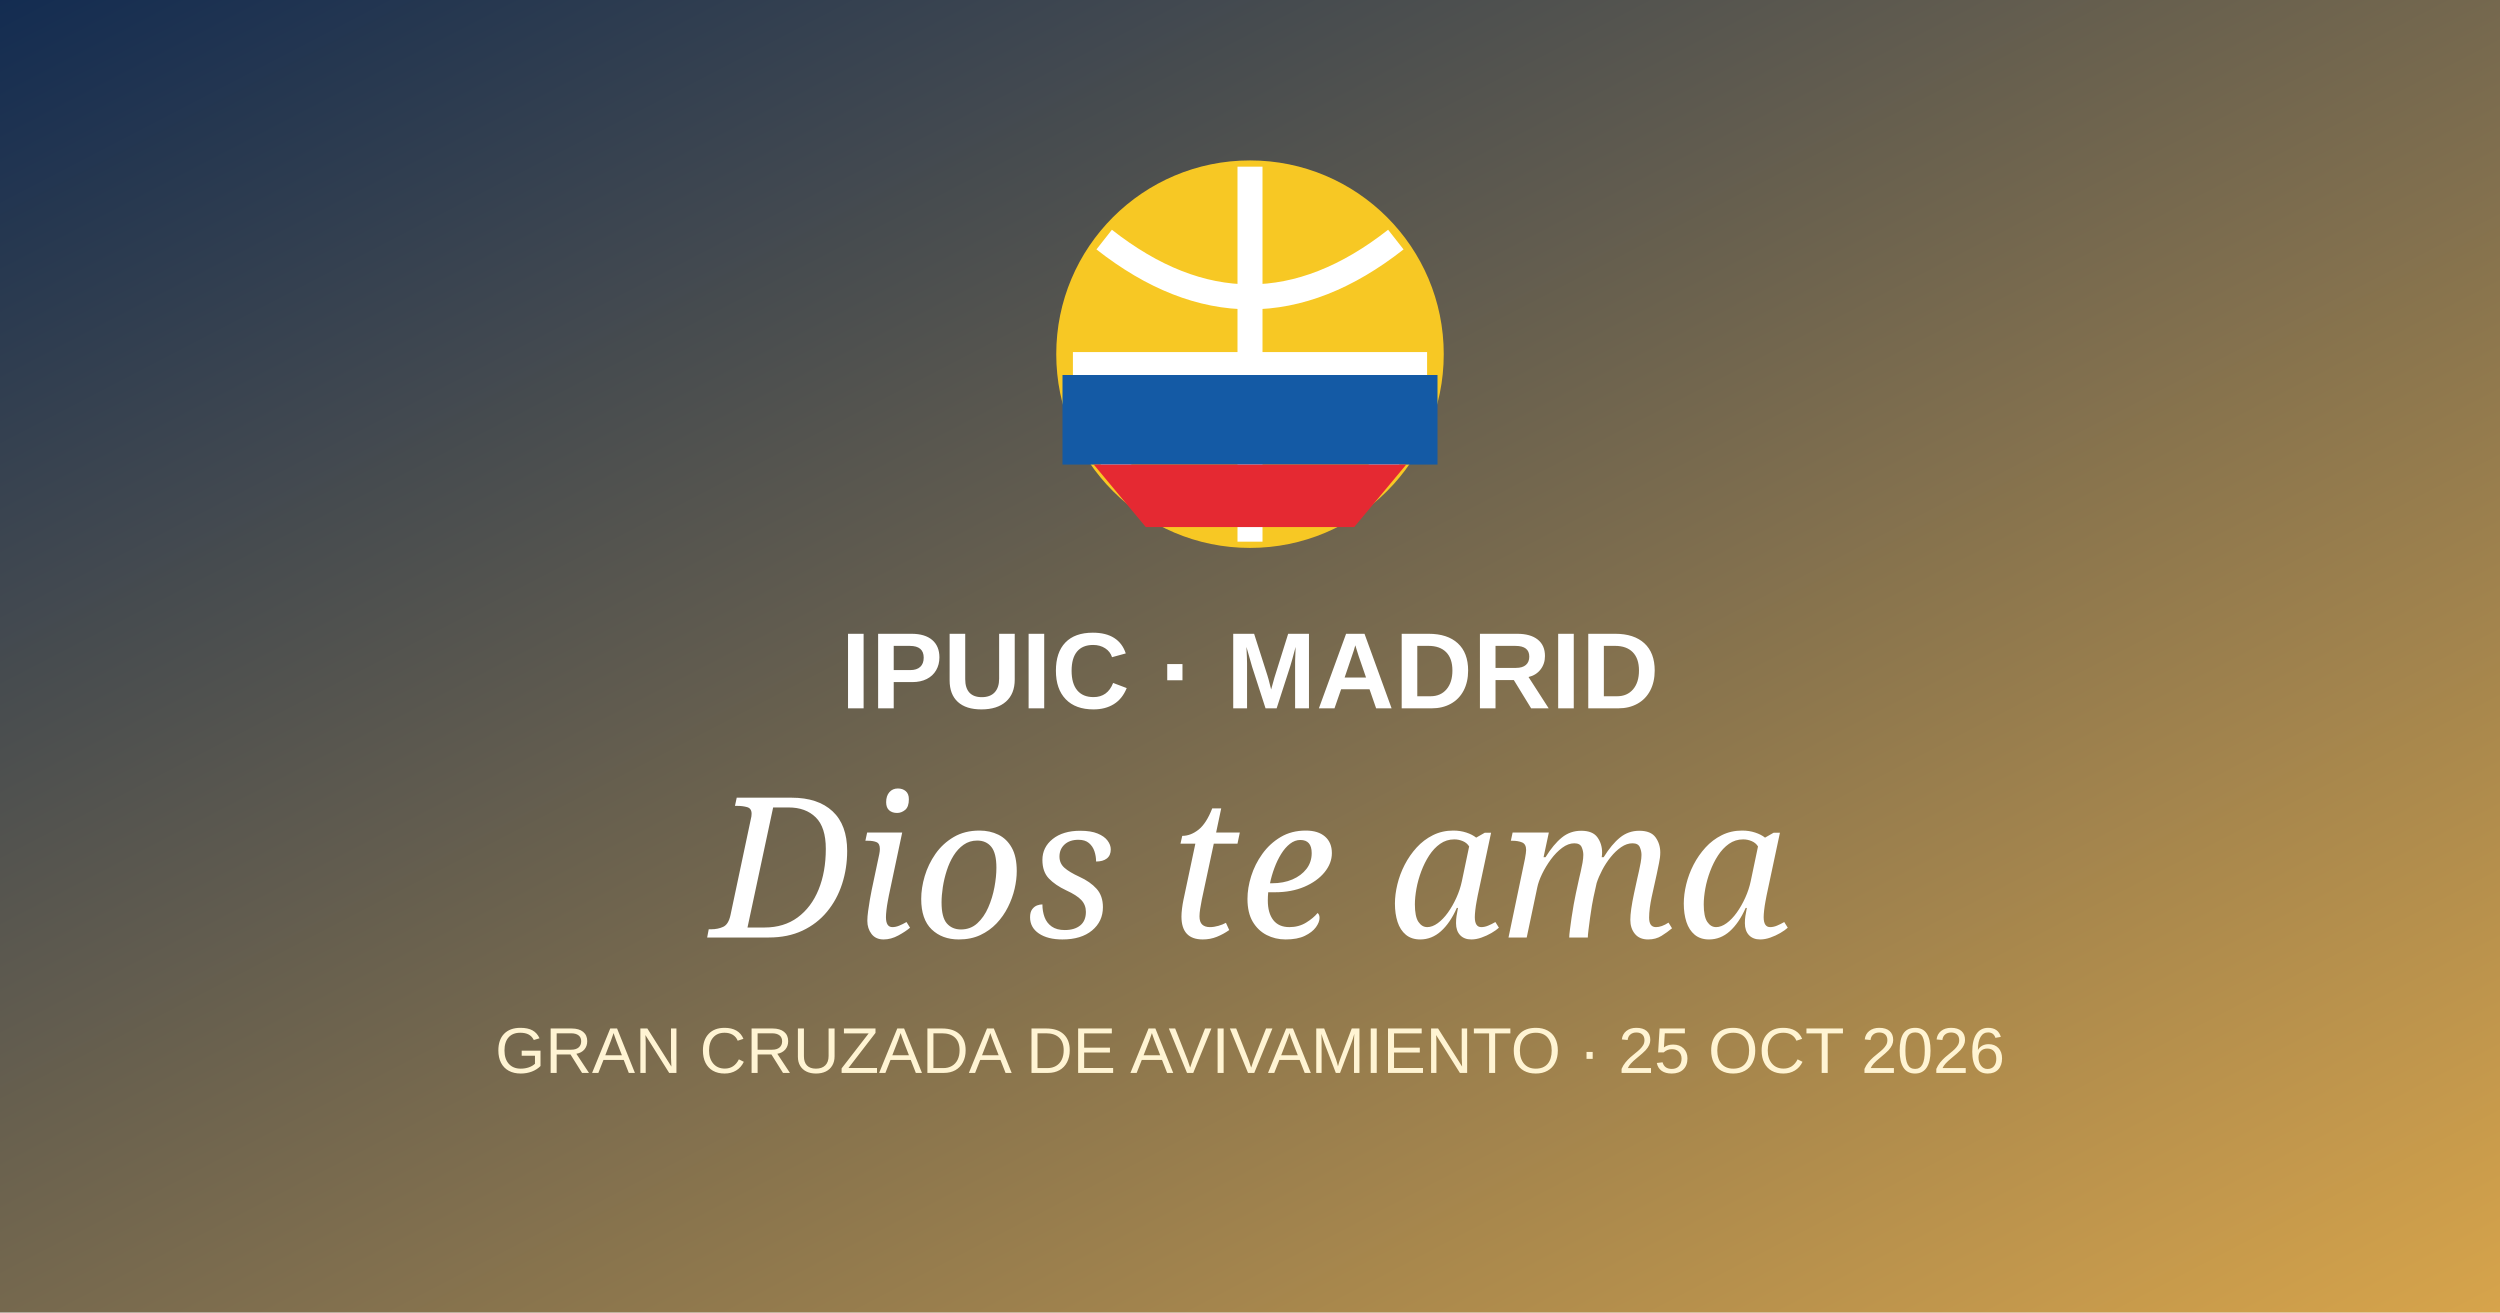
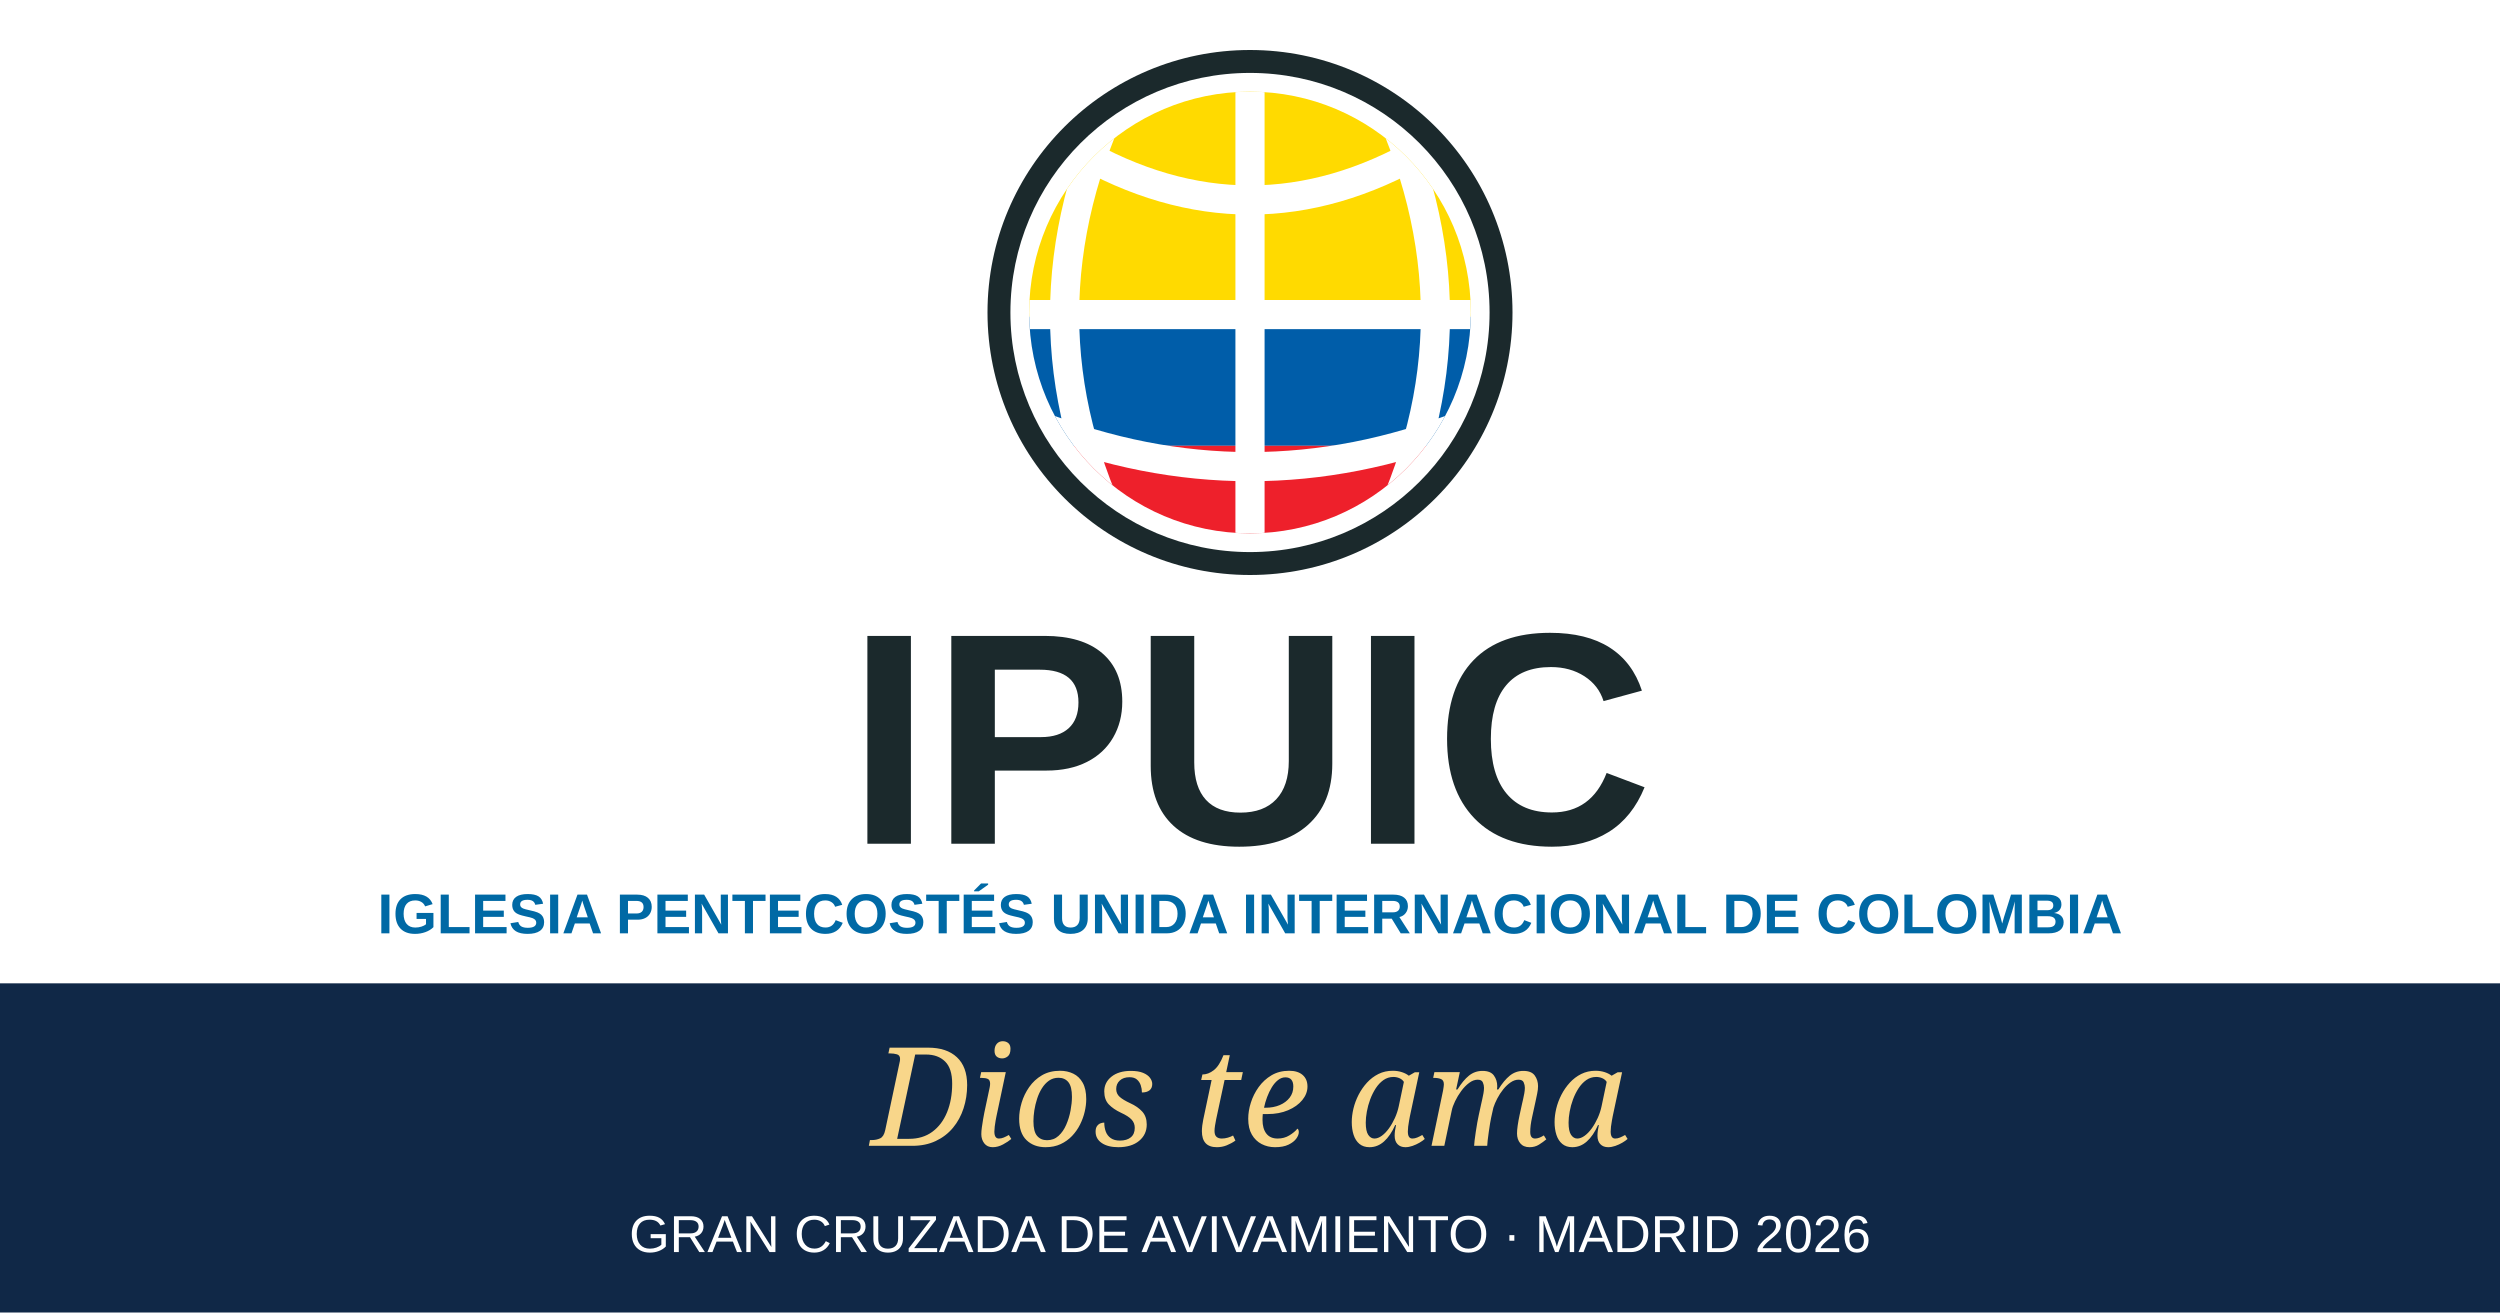
<svg xmlns="http://www.w3.org/2000/svg" width="1200" height="630" viewBox="0 0 1200 630">
-   <defs>
-     <linearGradient id="g" x2="1" y2="1">
-       <stop stop-color="#132c51" />
-       <stop offset="1" stop-color="#d7a44b" />
-     </linearGradient>
-   </defs>
-   <rect width="1200" height="630" fill="url(#g)" />
-   <circle cx="600" cy="170" r="93" fill="#f7c824" />
-   <path d="M515 175h170M600 80v180M530 115q70 55 140 0M530 225q70-55 140 0" fill="none" stroke="white" stroke-width="12" />
-   <path d="M510 180h180v43H510" fill="#145aa5" />
-   <path d="M525 223h150l-25 30H550" fill="#e52932" />
-   <text x="600" y="340" fill="white" font-family="Arial,sans-serif" font-size="52" font-weight="bold" text-anchor="middle">IPUIC · MADRID</text>
-   <text x="600" y="450" fill="white" font-family="Georgia,serif" font-size="94" font-style="italic" text-anchor="middle">Dios te ama</text>
-   <text x="600" y="515" fill="#fff4d3" font-family="Arial,sans-serif" font-size="31" text-anchor="middle">GRAN CRUZADA DE AVIVAMIENTO · 25 OCT 2026</text>
+   <rect width="1200" height="630" fill="#fff" />
+   <g transform="translate(600 0)">
+     <circle cx="0" cy="150" r="126" fill="#1b292c" />
+     <circle cx="0" cy="150" r="115" fill="#fff" />
+     <clipPath id="c">
+       <circle cx="0" cy="150" r="106" />
+     </clipPath>
+     <g clip-path="url(#c)">
+       <rect x="-115" y="40" width="230" height="112" fill="#ffda00" />
+       <rect x="-115" y="152" width="230" height="62" fill="#005da9" />
+       <rect x="-115" y="214" width="230" height="55" fill="#ee202b" />
+       <path d="M-110 151h220M0 38v225M-83 72Q0 120 83 72M-102 204Q0 244 102 204M-62 42Q-116 152 -62 259M62 42Q116 152 62 259" fill="none" stroke="white" stroke-width="14" />
+     </g>
+   </g>
+   <text x="600" y="405" text-anchor="middle" font-family="Arial,sans-serif" font-size="145" font-weight="900" fill="#1b292c">IPUIC</text>
+   <text x="600" y="448" text-anchor="middle" font-family="Arial,sans-serif" font-size="27" font-weight="bold" fill="#0069a5">IGLESIA PENTECOSTÉS UNIDA INTERNACIONAL DE COLOMBIA</text>
+   <rect x="0" y="472" width="1200" height="158" fill="#102847" />
+   <text x="600" y="550" text-anchor="middle" font-family="Georgia,serif" font-size="66" font-style="italic" fill="#f8d68a">Dios te ama</text>
+   <text x="600" y="601" text-anchor="middle" font-family="Arial,sans-serif" font-size="25" fill="white">GRAN CRUZADA DE AVIVAMIENTO · MADRID 2026</text>
</svg>
